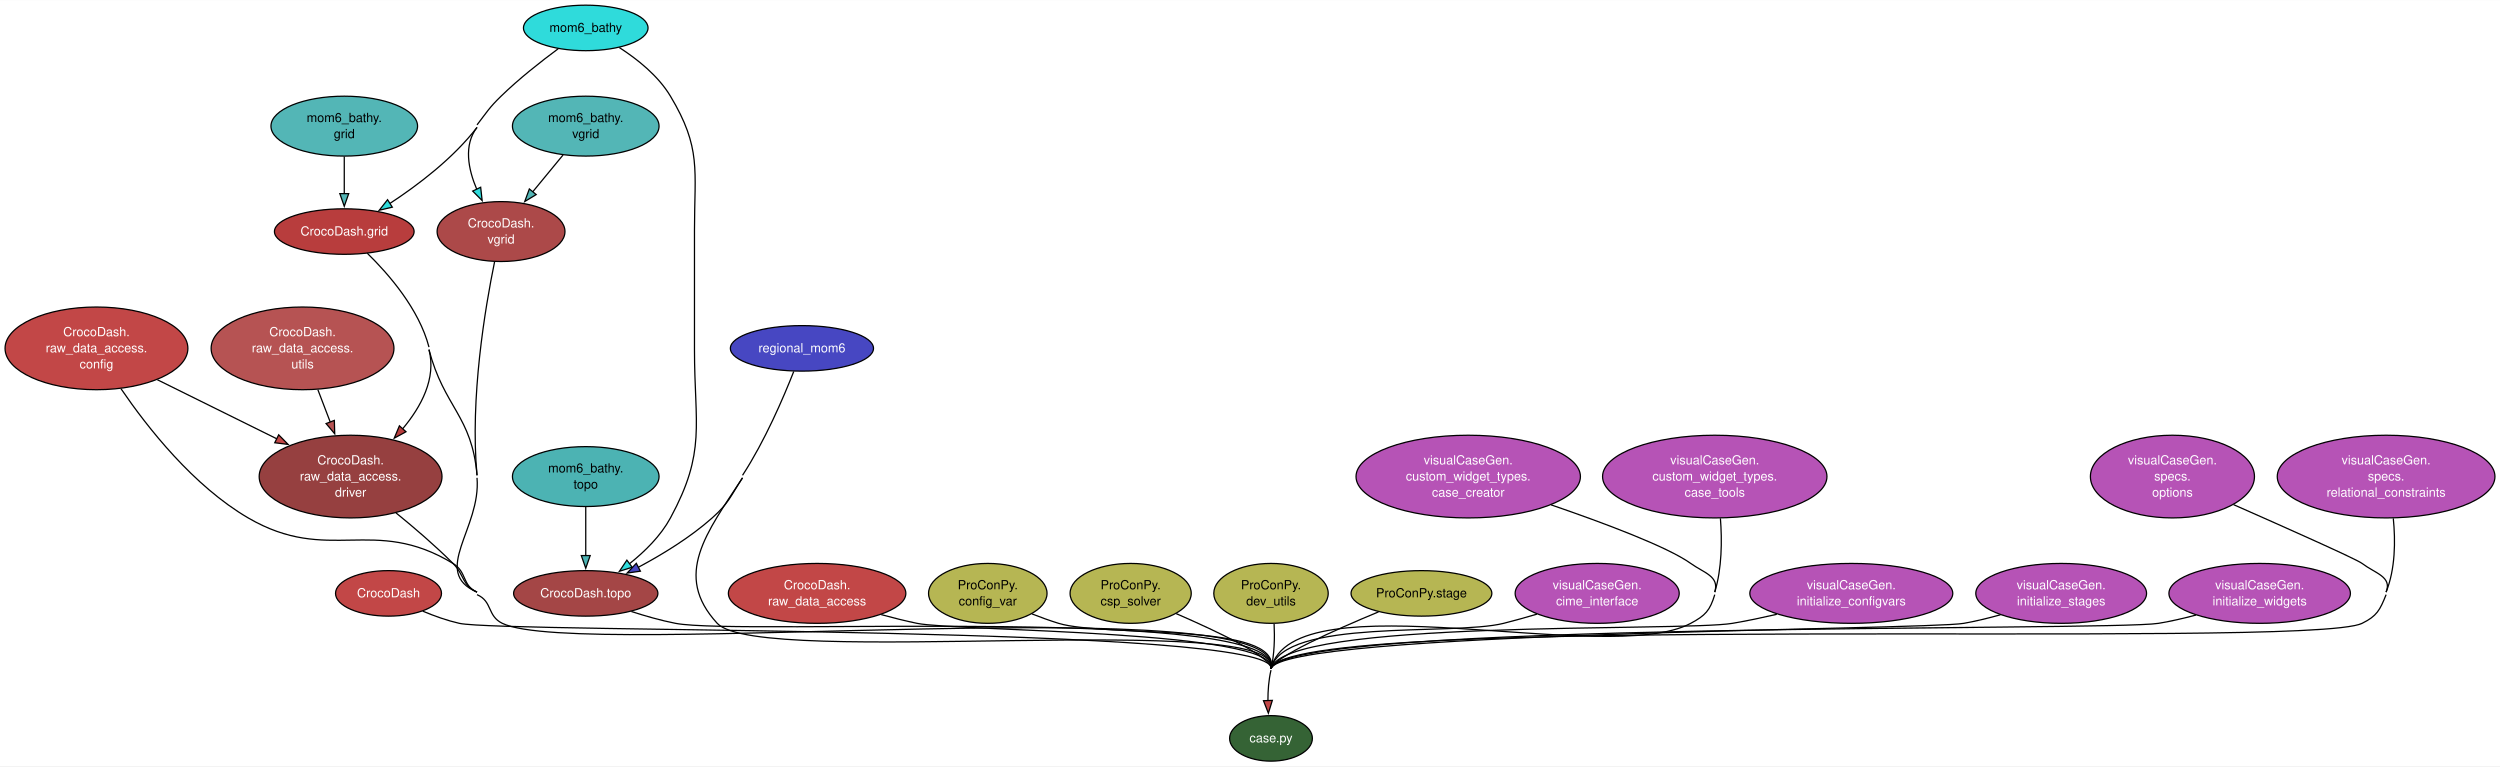
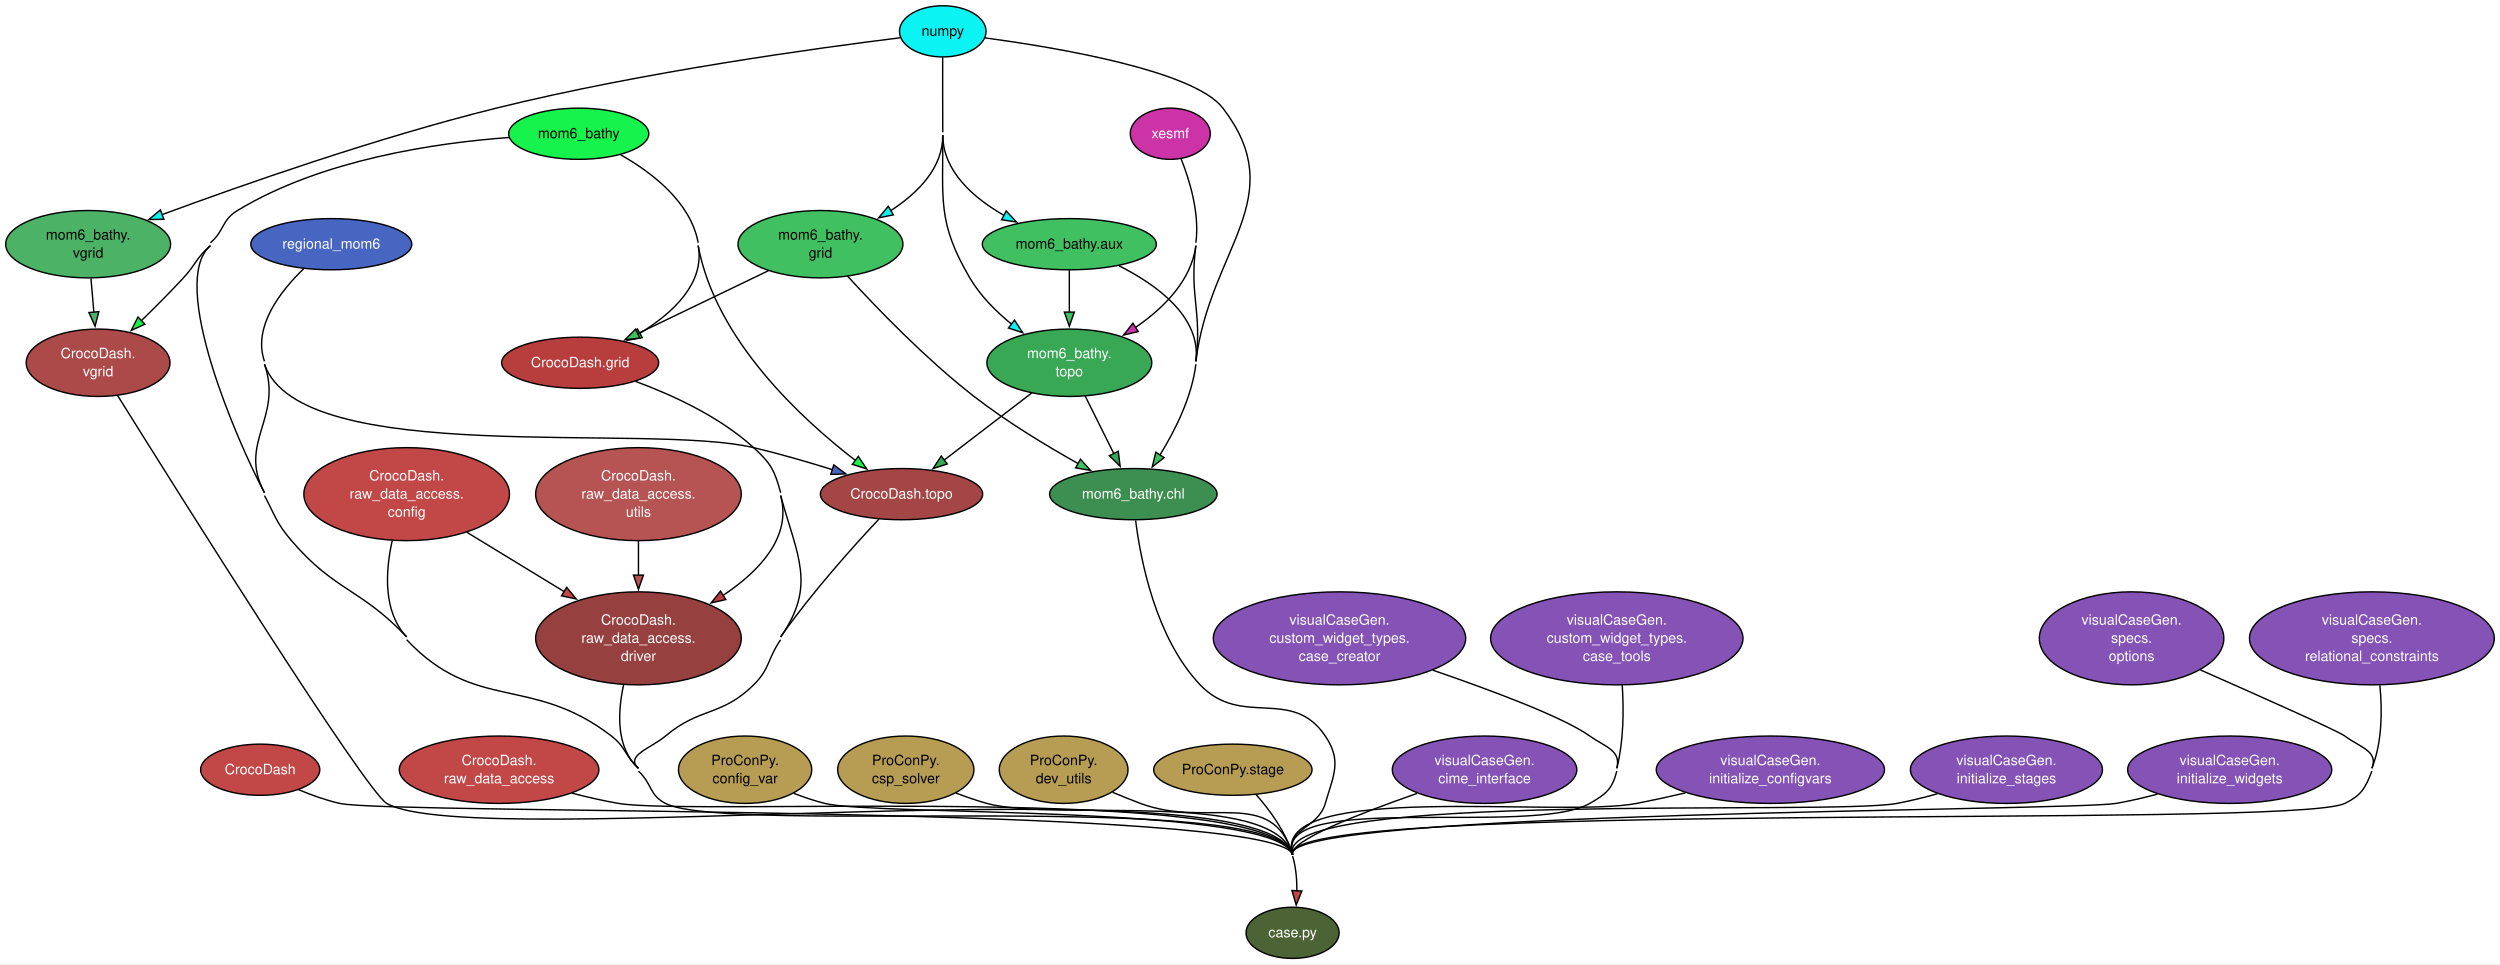
- <svg xmlns="http://www.w3.org/2000/svg" width="1977pt" height="606pt" viewBox="0.00 0.00 1977.39 605.94">
-   <g id="graph0" class="graph" transform="scale(1 1) rotate(0) translate(4 601.94)">
+ <svg xmlns="http://www.w3.org/2000/svg" width="1758pt" height="678pt" viewBox="0.00 0.00 1758.07 677.94">
+   <g id="graph0" class="graph" transform="scale(1 1) rotate(0) translate(4 673.94)">
    <style>.edge&gt;path:hover{stroke-width:8}</style>
-     <polygon fill="white" stroke="none" points="-4,4 -4,-601.94 1973.39,-601.94 1973.39,4 -4,4" />
+     <polygon fill="white" stroke="none" points="-4,4 -4,-673.94 1754.07,-673.94 1754.07,4 -4,4" />
    <g id="node1" class="node">
      <style>.edge&gt;path:hover{stroke-width:8}</style>
-       <ellipse fill="#356335" stroke="black" cx="1001.3" cy="-18" rx="32.73" ry="18" />
-       <text text-anchor="middle" x="1001.3" y="-14.88" font-family="Helvetica,sans-Serif" font-size="10.00" fill="#ffffff">case.py</text>
+       <ellipse fill="#4c6335" stroke="black" cx="904.98" cy="-18" rx="32.73" ry="18" />
+       <text text-anchor="middle" x="904.98" y="-14.88" font-family="Helvetica,sans-Serif" font-size="10.00" fill="#ffffff">case.py</text>
    </g>
    <g id="node2" class="node">
      <style>.edge&gt;path:hover{stroke-width:8}</style>
-       <ellipse fill="#c24747" stroke="black" cx="303.3" cy="-132.69" rx="41.91" ry="18" />
-       <text text-anchor="middle" x="303.3" y="-129.56" font-family="Helvetica,sans-Serif" font-size="10.00" fill="#ffffff">CrocoDash</text>
+       <ellipse fill="#c24747" stroke="black" cx="178.98" cy="-132.69" rx="41.91" ry="18" />
+       <text text-anchor="middle" x="178.98" y="-129.56" font-family="Helvetica,sans-Serif" font-size="10.00" fill="#ffffff">CrocoDash</text>
    </g>
    <g id="edge1" class="edge">
      <style>.edge&gt;path:hover{stroke-width:8}</style>
-       <path fill="none" stroke="black" d="M330.35,-118.64C339.36,-114.87 349.58,-111.18 359.3,-109 394.16,-101.19 1009.59,-107.75 1001.3,-73" />
-       <path fill="none" stroke="black" d="M1001.3,-72C999.46,-64.27 998.86,-55.73 998.87,-47.8" />
-       <polygon fill="#c24747" stroke="black" points="1002.36,-48.06 999.23,-37.94 995.37,-47.8 1002.36,-48.06" />
+       <path fill="none" stroke="black" d="M206.03,-118.63C215.04,-114.85 225.26,-111.17 234.98,-109 271.37,-100.89 894.22,-108.69 904.98,-73" />
+       <path fill="none" stroke="black" d="M904.98,-72C907.34,-64.19 908.06,-55.43 908,-47.31" />
+       <polygon fill="#c24747" stroke="black" points="911.51,-47.4 907.53,-37.59 904.52,-47.74 911.51,-47.4" />
    </g>
    <g id="node3" class="node">
      <style>.edge&gt;path:hover{stroke-width:8}</style>
-       <ellipse fill="#b83d3d" stroke="black" cx="268.3" cy="-418.88" rx="55.22" ry="18" />
-       <text text-anchor="middle" x="268.3" y="-415.75" font-family="Helvetica,sans-Serif" font-size="10.00" fill="#ffffff">CrocoDash.grid</text>
+       <ellipse fill="#b83d3d" stroke="black" cx="403.98" cy="-418.88" rx="55.22" ry="18" />
+       <text text-anchor="middle" x="403.98" y="-415.75" font-family="Helvetica,sans-Serif" font-size="10.00" fill="#ffffff">CrocoDash.grid</text>
    </g>
    <g id="edge2" class="edge">
      <style>.edge&gt;path:hover{stroke-width:8}</style>
-       <path fill="none" stroke="black" d="M335.3,-325.49C347.22,-279.72 369.32,-273.21 373.3,-226.08" />
-       <path fill="none" stroke="black" d="M373.3,-224.08C376.68,-184.05 336.41,-149.59 373.3,-133.69" />
+       <path fill="none" stroke="black" d="M544.98,-325.49C556.61,-282.86 570.32,-262.27 544.98,-226.08" />
+       <path fill="none" stroke="black" d="M544.98,-224.08C535.56,-210.62 537.68,-203.91 525.98,-192.38 503.3,-170 488.36,-176.9 463.98,-156.38 453.92,-147.9 435.26,-142.54 444.98,-133.69" />
    </g>
    <g id="node6" class="node">
      <style>.edge&gt;path:hover{stroke-width:8}</style>
-       <ellipse fill="#964040" stroke="black" cx="273.3" cy="-225.08" rx="72.3" ry="32.7" />
-       <text text-anchor="middle" x="273.3" y="-234.7" font-family="Helvetica,sans-Serif" font-size="10.00" fill="#ffffff">CrocoDash.</text>
-       <text text-anchor="middle" x="273.3" y="-221.95" font-family="Helvetica,sans-Serif" font-size="10.00" fill="#ffffff">raw_data_access.</text>
-       <text text-anchor="middle" x="273.3" y="-209.2" font-family="Helvetica,sans-Serif" font-size="10.00" fill="#ffffff">driver</text>
+       <ellipse fill="#964040" stroke="black" cx="444.98" cy="-225.08" rx="72.3" ry="32.7" />
+       <text text-anchor="middle" x="444.98" y="-234.7" font-family="Helvetica,sans-Serif" font-size="10.00" fill="#ffffff">CrocoDash.</text>
+       <text text-anchor="middle" x="444.98" y="-221.95" font-family="Helvetica,sans-Serif" font-size="10.00" fill="#ffffff">raw_data_access.</text>
+       <text text-anchor="middle" x="444.98" y="-209.2" font-family="Helvetica,sans-Serif" font-size="10.00" fill="#ffffff">driver</text>
    </g>
    <g id="edge3" class="edge">
      <style>.edge&gt;path:hover{stroke-width:8}</style>
-       <path fill="none" stroke="black" d="M286.5,-401.73C303.52,-385.13 327.47,-357.54 335.3,-327.49" />
-       <path fill="none" stroke="black" d="M335.3,-325.49C341.21,-302.82 329.25,-280.43 314.31,-262.66" />
-       <polygon fill="#b83d3d" stroke="black" points="317.11,-260.53 307.82,-255.45 311.91,-265.22 317.11,-260.53" />
+       <path fill="none" stroke="black" d="M442.86,-405.8C468.69,-396.29 502.11,-380.97 525.98,-359.19 538.12,-348.12 540.66,-343.34 544.98,-327.49" />
+       <path fill="none" stroke="black" d="M544.98,-325.49C552.9,-296.46 530.17,-272.39 504.39,-255.21" />
+       <polygon fill="#b83d3d" stroke="black" points="506.42,-252.35 496.08,-250 502.69,-258.28 506.42,-252.35" />
    </g>
    <g id="node4" class="node">
      <style>.edge&gt;path:hover{stroke-width:8}</style>
-       <ellipse fill="#c24747" stroke="black" cx="642.3" cy="-132.69" rx="70.18" ry="23.69" />
-       <text text-anchor="middle" x="642.3" y="-135.94" font-family="Helvetica,sans-Serif" font-size="10.00" fill="#ffffff">CrocoDash.</text>
-       <text text-anchor="middle" x="642.3" y="-123.19" font-family="Helvetica,sans-Serif" font-size="10.00" fill="#ffffff">raw_data_access</text>
+       <ellipse fill="#c24747" stroke="black" cx="346.98" cy="-132.69" rx="70.18" ry="23.69" />
+       <text text-anchor="middle" x="346.98" y="-135.94" font-family="Helvetica,sans-Serif" font-size="10.00" fill="#ffffff">CrocoDash.</text>
+       <text text-anchor="middle" x="346.98" y="-123.19" font-family="Helvetica,sans-Serif" font-size="10.00" fill="#ffffff">raw_data_access</text>
    </g>
    <g id="edge4" class="edge">
      <style>.edge&gt;path:hover{stroke-width:8}</style>
-       <path fill="none" stroke="black" d="M693.01,-115.9C702.36,-113.34 712.08,-110.91 721.3,-109 752.02,-102.65 1008.58,-103.51 1001.3,-73" />
+       <path fill="none" stroke="black" d="M398.17,-116.22C408.93,-113.44 420.26,-110.84 430.98,-109 483.04,-100.07 889.73,-123.57 904.98,-73" />
    </g>
    <g id="node5" class="node">
      <style>.edge&gt;path:hover{stroke-width:8}</style>
-       <ellipse fill="#c24747" stroke="black" cx="72.3" cy="-326.49" rx="72.3" ry="32.7" />
-       <text text-anchor="middle" x="72.3" y="-336.11" font-family="Helvetica,sans-Serif" font-size="10.00" fill="#ffffff">CrocoDash.</text>
-       <text text-anchor="middle" x="72.3" y="-323.36" font-family="Helvetica,sans-Serif" font-size="10.00" fill="#ffffff">raw_data_access.</text>
-       <text text-anchor="middle" x="72.3" y="-310.61" font-family="Helvetica,sans-Serif" font-size="10.00" fill="#ffffff">config</text>
+       <ellipse fill="#c24747" stroke="black" cx="281.98" cy="-326.49" rx="72.3" ry="32.7" />
+       <text text-anchor="middle" x="281.98" y="-336.11" font-family="Helvetica,sans-Serif" font-size="10.00" fill="#ffffff">CrocoDash.</text>
+       <text text-anchor="middle" x="281.98" y="-323.36" font-family="Helvetica,sans-Serif" font-size="10.00" fill="#ffffff">raw_data_access.</text>
+       <text text-anchor="middle" x="281.98" y="-310.61" font-family="Helvetica,sans-Serif" font-size="10.00" fill="#ffffff">config</text>
    </g>
    <g id="edge5" class="edge">
      <style>.edge&gt;path:hover{stroke-width:8}</style>
-       <path fill="none" stroke="black" d="M91.73,-294.52C112.72,-263.75 149.03,-217.61 192.3,-192.38 256.02,-155.22 291.27,-194.69 354.3,-156.38 365.54,-149.54 361.3,-139.06 373.3,-133.69" />
-       <path fill="none" stroke="black" d="M373.3,-131.69C385.65,-126.37 381.22,-114.89 393.3,-109 454.13,-79.34 1017.32,-138.75 1001.3,-73" />
+       <path fill="none" stroke="black" d="M271.87,-294.04C266.97,-272.13 265.28,-243.77 281.98,-226.08" />
    </g>
    <g id="edge6" class="edge">
      <style>.edge&gt;path:hover{stroke-width:8}</style>
-       <path fill="none" stroke="black" d="M120.45,-301.68C148.93,-287.59 185.2,-269.65 215.27,-254.78" />
-       <polygon fill="#c24747" stroke="black" points="216.43,-258.11 223.85,-250.54 213.33,-251.84 216.43,-258.11" />
+       <path fill="none" stroke="black" d="M324.38,-299.63C345.34,-286.85 370.81,-271.32 392.93,-257.82" />
+       <polygon fill="#c24747" stroke="black" points="394.5,-260.96 401.22,-252.77 390.86,-254.99 394.5,-260.96" />
    </g>
    <g id="edge7" class="edge">
      <style>.edge&gt;path:hover{stroke-width:8}</style>
-       <path fill="none" stroke="black" d="M309.18,-196.39C323.69,-184.6 340.3,-170.37 354.3,-156.38 363.61,-147.08 361.3,-139.06 373.3,-133.69" />
+       <path fill="none" stroke="black" d="M434.58,-192.59C430.19,-172.67 429.2,-148.06 444.98,-133.69" />
    </g>
    <g id="node7" class="node">
      <style>.edge&gt;path:hover{stroke-width:8}</style>
-       <ellipse fill="#b65353" stroke="black" cx="235.3" cy="-326.49" rx="72.3" ry="32.7" />
-       <text text-anchor="middle" x="235.3" y="-336.11" font-family="Helvetica,sans-Serif" font-size="10.00" fill="#ffffff">CrocoDash.</text>
-       <text text-anchor="middle" x="235.3" y="-323.36" font-family="Helvetica,sans-Serif" font-size="10.00" fill="#ffffff">raw_data_access.</text>
-       <text text-anchor="middle" x="235.3" y="-310.61" font-family="Helvetica,sans-Serif" font-size="10.00" fill="#ffffff">utils</text>
+       <ellipse fill="#b65353" stroke="black" cx="444.98" cy="-326.49" rx="72.3" ry="32.7" />
+       <text text-anchor="middle" x="444.98" y="-336.11" font-family="Helvetica,sans-Serif" font-size="10.00" fill="#ffffff">CrocoDash.</text>
+       <text text-anchor="middle" x="444.98" y="-323.36" font-family="Helvetica,sans-Serif" font-size="10.00" fill="#ffffff">raw_data_access.</text>
+       <text text-anchor="middle" x="444.98" y="-310.61" font-family="Helvetica,sans-Serif" font-size="10.00" fill="#ffffff">utils</text>
    </g>
    <g id="edge8" class="edge">
      <style>.edge&gt;path:hover{stroke-width:8}</style>
-       <path fill="none" stroke="black" d="M247.43,-293.76C250.55,-285.61 253.95,-276.71 257.23,-268.13" />
-       <polygon fill="#b65353" stroke="black" points="260.45,-269.51 260.75,-258.92 253.91,-267.01 260.45,-269.51" />
+       <path fill="none" stroke="black" d="M444.98,-293.49C444.98,-285.77 444.98,-277.4 444.98,-269.27" />
+       <polygon fill="#b65353" stroke="black" points="448.48,-269.53 444.98,-259.53 441.48,-269.53 448.48,-269.53" />
    </g>
    <g id="node8" class="node">
      <style>.edge&gt;path:hover{stroke-width:8}</style>
-       <ellipse fill="#a44646" stroke="black" cx="459.3" cy="-132.69" rx="57.06" ry="18" />
-       <text text-anchor="middle" x="459.3" y="-129.56" font-family="Helvetica,sans-Serif" font-size="10.00" fill="#ffffff">CrocoDash.topo</text>
+       <ellipse fill="#a44646" stroke="black" cx="629.98" cy="-326.49" rx="57.06" ry="18" />
+       <text text-anchor="middle" x="629.98" y="-323.36" font-family="Helvetica,sans-Serif" font-size="10.00" fill="#ffffff">CrocoDash.topo</text>
    </g>
    <g id="edge9" class="edge">
      <style>.edge&gt;path:hover{stroke-width:8}</style>
-       <path fill="none" stroke="black" d="M495.36,-118.37C506.43,-114.78 518.74,-111.26 530.3,-109 581.82,-98.94 1013.49,-124.05 1001.3,-73" />
+       <path fill="none" stroke="black" d="M614.19,-309.06C596.28,-289.98 566.73,-257.14 544.98,-226.08" />
    </g>
    <g id="node9" class="node">
      <style>.edge&gt;path:hover{stroke-width:8}</style>
-       <ellipse fill="#ac4949" stroke="black" cx="392.3" cy="-418.88" rx="50.56" ry="23.69" />
-       <text text-anchor="middle" x="392.3" y="-422.13" font-family="Helvetica,sans-Serif" font-size="10.00" fill="#ffffff">CrocoDash.</text>
-       <text text-anchor="middle" x="392.3" y="-409.38" font-family="Helvetica,sans-Serif" font-size="10.00" fill="#ffffff">vgrid</text>
+       <ellipse fill="#ac4949" stroke="black" cx="64.98" cy="-418.88" rx="50.56" ry="23.69" />
+       <text text-anchor="middle" x="64.98" y="-422.13" font-family="Helvetica,sans-Serif" font-size="10.00" fill="#ffffff">CrocoDash.</text>
+       <text text-anchor="middle" x="64.98" y="-409.38" font-family="Helvetica,sans-Serif" font-size="10.00" fill="#ffffff">vgrid</text>
    </g>
    <g id="edge10" class="edge">
      <style>.edge&gt;path:hover{stroke-width:8}</style>
-       <path fill="none" stroke="black" d="M387.17,-394.86C379.78,-358.86 367.64,-287.05 373.3,-226.08" />
+       <path fill="none" stroke="black" d="M78.68,-395.87C121.86,-326.67 253.15,-117.55 267.98,-109 329.4,-73.6 884.11,-140.75 904.98,-73" />
    </g>
    <g id="node10" class="node">
      <style>.edge&gt;path:hover{stroke-width:8}</style>
-       <ellipse fill="#2fdbdb" stroke="black" cx="459.3" cy="-579.94" rx="49.26" ry="18" />
-       <text text-anchor="middle" x="459.3" y="-576.82" font-family="Helvetica,sans-Serif" font-size="10.00" fill="#000000">mom6_bathy</text>
+       <ellipse fill="#16f34d" stroke="black" cx="402.98" cy="-579.94" rx="49.26" ry="18" />
+       <text text-anchor="middle" x="402.98" y="-576.82" font-family="Helvetica,sans-Serif" font-size="10.00" fill="#000000">mom6_bathy</text>
    </g>
    <g id="edge11" class="edge">
      <style>.edge&gt;path:hover{stroke-width:8}</style>
-       <path fill="none" stroke="black" d="M437.56,-563.52C423.97,-553.46 406.44,-539.7 392.3,-525.94 382.87,-516.77 381.33,-513.68 373.3,-503.26" />
-       <path fill="none" stroke="black" d="M373.3,-501.26C354.43,-476.74 326.5,-455.57 304.19,-440.98" />
-       <polygon fill="#2fdbdb" stroke="black" points="306.3,-438.17 295.98,-435.75 302.54,-444.07 306.3,-438.17" />
+       <path fill="none" stroke="black" d="M143.98,-501.26C114,-475.49 163.36,-362.35 181.98,-327.49" />
+       <path fill="none" stroke="black" d="M181.98,-325.49C189.67,-310.97 190.31,-306.27 200.98,-293.78 231.47,-258.12 249.77,-260.2 281.98,-226.08" />
+       <path fill="none" stroke="black" d="M281.98,-224.08C330.53,-172.65 369.97,-199.54 425.98,-156.38 436.4,-148.35 435.26,-142.54 444.98,-133.69" />
+       <path fill="none" stroke="black" d="M444.98,-131.69C454.71,-122.83 452.3,-115.04 463.98,-109 507.65,-86.4 890.53,-119.99 904.98,-73" />
    </g>
    <g id="edge12" class="edge">
      <style>.edge&gt;path:hover{stroke-width:8}</style>
-       <path fill="none" stroke="black" d="M485.82,-564.44C500.06,-555.27 516.63,-542.1 526.3,-525.94 550.9,-484.85 545.3,-467.77 545.3,-419.88 545.3,-419.88 545.3,-419.88 545.3,-325.49 545.3,-265.73 554.77,-244.92 526.3,-192.38 518.61,-178.18 506.05,-165.81 493.87,-156.13" />
-       <polygon fill="#2fdbdb" stroke="black" points="496.03,-153.37 485.93,-150.17 491.83,-158.97 496.03,-153.37" />
+       <path fill="none" stroke="black" d="M432.42,-565.15C454.49,-552.66 481.74,-531.83 486.98,-503.26" />
+       <path fill="none" stroke="black" d="M486.98,-501.26C491.87,-474.59 468.78,-453.51 445.73,-439.49" />
+       <polygon fill="#16f34d" stroke="black" points="447.67,-436.57 437.25,-434.66 444.21,-442.65 447.67,-436.57" />
    </g>
    <g id="edge13" class="edge">
      <style>.edge&gt;path:hover{stroke-width:8}</style>
-       <path fill="none" stroke="black" d="M373.3,-501.26C362.56,-487.3 366.28,-468.28 373.16,-452.14" />
-       <polygon fill="#2fdbdb" stroke="black" points="376.18,-453.92 377.36,-443.39 369.87,-450.89 376.18,-453.92" />
+       <path fill="none" stroke="black" d="M486.98,-501.26C499.11,-435.08 559.62,-379.31 597.94,-349.89" />
+       <polygon fill="#16f34d" stroke="black" points="599.58,-353.03 605.48,-344.23 595.38,-347.43 599.58,-353.03" />
+     </g>
+     <g id="edge14" class="edge">
+       <style>.edge&gt;path:hover{stroke-width:8}</style>
+       <path fill="none" stroke="black" d="M354.05,-577.29C302.99,-573.58 222.26,-561.92 162.98,-525.94 151.74,-519.12 153.96,-511.83 143.98,-503.26" />
+       <path fill="none" stroke="black" d="M143.98,-501.26C134.01,-492.68 133.92,-488.22 124.98,-478.57 115.64,-468.48 105.04,-457.85 95.37,-448.46" />
+       <polygon fill="#16f34d" stroke="black" points="97.89,-446.02 88.26,-441.61 93.03,-451.07 97.89,-446.02" />
    </g>
    <g id="node11" class="node">
      <style>.edge&gt;path:hover{stroke-width:8}</style>
-       <ellipse fill="#53b6b6" stroke="black" cx="268.3" cy="-502.26" rx="57.98" ry="23.69" />
-       <text text-anchor="middle" x="268.3" y="-505.51" font-family="Helvetica,sans-Serif" font-size="10.00" fill="#000000">mom6_bathy.</text>
-       <text text-anchor="middle" x="268.3" y="-492.76" font-family="Helvetica,sans-Serif" font-size="10.00" fill="#000000">grid</text>
-     </g>
-     <g id="edge14" class="edge">
-       <style>.edge&gt;path:hover{stroke-width:8}</style>
-       <path fill="none" stroke="black" d="M268.3,-478.15C268.3,-469.03 268.3,-458.46 268.3,-448.84" />
-       <polygon fill="#53b6b6" stroke="black" points="271.8,-448.86 268.3,-438.86 264.8,-448.86 271.8,-448.86" />
+       <ellipse fill="#40c060" stroke="black" cx="747.98" cy="-502.26" rx="61.19" ry="18" />
+       <text text-anchor="middle" x="747.98" y="-499.13" font-family="Helvetica,sans-Serif" font-size="10.00" fill="#000000">mom6_bathy.aux</text>
    </g>
    <g id="node12" class="node">
      <style>.edge&gt;path:hover{stroke-width:8}</style>
-       <ellipse fill="#4cb3b3" stroke="black" cx="459.3" cy="-225.08" rx="57.98" ry="23.69" />
-       <text text-anchor="middle" x="459.3" y="-228.33" font-family="Helvetica,sans-Serif" font-size="10.00" fill="#000000">mom6_bathy.</text>
-       <text text-anchor="middle" x="459.3" y="-215.58" font-family="Helvetica,sans-Serif" font-size="10.00" fill="#000000">topo</text>
+       <ellipse fill="#3d8f51" stroke="black" cx="792.98" cy="-326.49" rx="58.89" ry="18" />
+       <text text-anchor="middle" x="792.98" y="-323.36" font-family="Helvetica,sans-Serif" font-size="10.00" fill="#ffffff">mom6_bathy.chl</text>
    </g>
    <g id="edge15" class="edge">
      <style>.edge&gt;path:hover{stroke-width:8}</style>
-       <path fill="none" stroke="black" d="M459.3,-201.27C459.3,-189.46 459.3,-174.92 459.3,-162.36" />
-       <polygon fill="#4cb3b3" stroke="black" points="462.8,-162.58 459.3,-152.58 455.8,-162.58 462.8,-162.58" />
+       <path fill="none" stroke="black" d="M782.82,-487.12C809.37,-473.78 840.81,-451.16 836.98,-419.88" />
+       <path fill="none" stroke="black" d="M836.98,-417.88C834.15,-394.71 822.27,-371.07 811.56,-353.79" />
+       <polygon fill="#40c060" stroke="black" points="814.67,-352.15 806.3,-345.66 808.8,-355.96 814.67,-352.15" />
+     </g>
+     <g id="node14" class="node">
+       <style>.edge&gt;path:hover{stroke-width:8}</style>
+       <ellipse fill="#38a854" stroke="black" cx="747.98" cy="-418.88" rx="57.98" ry="23.69" />
+       <text text-anchor="middle" x="747.98" y="-422.13" font-family="Helvetica,sans-Serif" font-size="10.00" fill="#ffffff">mom6_bathy.</text>
+       <text text-anchor="middle" x="747.98" y="-409.38" font-family="Helvetica,sans-Serif" font-size="10.00" fill="#ffffff">topo</text>
+     </g>
+     <g id="edge16" class="edge">
+       <style>.edge&gt;path:hover{stroke-width:8}</style>
+       <path fill="none" stroke="black" d="M747.98,-484C747.98,-475.32 747.98,-464.48 747.98,-454.21" />
+       <polygon fill="#40c060" stroke="black" points="751.48,-454.49 747.98,-444.49 744.48,-454.49 751.48,-454.49" />
+     </g>
+     <g id="edge17" class="edge">
+       <style>.edge&gt;path:hover{stroke-width:8}</style>
+       <path fill="none" stroke="black" d="M794.61,-308.03C798.09,-280.1 808.72,-225.21 839.98,-192.38 869.12,-161.77 904.43,-191.46 927.98,-156.38 939.72,-138.89 933.89,-129.21 927.98,-109 922.66,-90.78 899.5,-91.18 904.98,-73" />
    </g>
    <g id="node13" class="node">
      <style>.edge&gt;path:hover{stroke-width:8}</style>
-       <ellipse fill="#53b6b6" stroke="black" cx="459.3" cy="-502.26" rx="57.98" ry="23.69" />
-       <text text-anchor="middle" x="459.3" y="-505.51" font-family="Helvetica,sans-Serif" font-size="10.00" fill="#000000">mom6_bathy.</text>
-       <text text-anchor="middle" x="459.3" y="-492.76" font-family="Helvetica,sans-Serif" font-size="10.00" fill="#000000">vgrid</text>
-     </g>
-     <g id="edge16" class="edge">
-       <style>.edge&gt;path:hover{stroke-width:8}</style>
-       <path fill="none" stroke="black" d="M441.35,-479.45C433.93,-470.44 425.2,-459.84 417.18,-450.1" />
-       <polygon fill="#53b6b6" stroke="black" points="420.09,-448.13 411.04,-442.63 414.69,-452.58 420.09,-448.13" />
-     </g>
-     <g id="node14" class="node">
-       <style>.edge&gt;path:hover{stroke-width:8}</style>
-       <ellipse fill="#b6b653" stroke="black" cx="777.3" cy="-132.69" rx="46.85" ry="23.69" />
-       <text text-anchor="middle" x="777.3" y="-135.94" font-family="Helvetica,sans-Serif" font-size="10.00" fill="#000000">ProConPy.</text>
-       <text text-anchor="middle" x="777.3" y="-123.19" font-family="Helvetica,sans-Serif" font-size="10.00" fill="#000000">config_var</text>
-     </g>
-     <g id="edge17" class="edge">
-       <style>.edge&gt;path:hover{stroke-width:8}</style>
-       <path fill="none" stroke="black" d="M812.21,-116.46C819.13,-113.75 826.38,-111.13 833.3,-109 869.8,-97.79 1010.17,-110.14 1001.3,-73" />
+       <ellipse fill="#40c060" stroke="black" cx="572.98" cy="-502.26" rx="57.98" ry="23.69" />
+       <text text-anchor="middle" x="572.98" y="-505.51" font-family="Helvetica,sans-Serif" font-size="10.00" fill="#000000">mom6_bathy.</text>
+       <text text-anchor="middle" x="572.98" y="-492.76" font-family="Helvetica,sans-Serif" font-size="10.00" fill="#000000">grid</text>
+     </g>
+     <g id="edge18" class="edge">
+       <style>.edge&gt;path:hover{stroke-width:8}</style>
+       <path fill="none" stroke="black" d="M536.31,-483.6C509.2,-470.54 472.28,-452.77 444.33,-439.31" />
+       <polygon fill="#40c060" stroke="black" points="445.99,-436.22 435.46,-435.04 442.95,-442.53 445.99,-436.22" />
+     </g>
+     <g id="edge19" class="edge">
+       <style>.edge&gt;path:hover{stroke-width:8}</style>
+       <path fill="none" stroke="black" d="M591.99,-479.83C612.61,-457.27 647.14,-421.46 680.98,-395.19 704.02,-377.31 732.11,-360.34 754.39,-347.86" />
+       <polygon fill="#40c060" stroke="black" points="755.8,-351.09 762.86,-343.19 752.41,-344.96 755.8,-351.09" />
+     </g>
+     <g id="edge20" class="edge">
+       <style>.edge&gt;path:hover{stroke-width:8}</style>
+       <path fill="none" stroke="black" d="M721.5,-397.59C703.25,-383.61 678.96,-365 659.99,-350.47" />
+       <polygon fill="#38a854" stroke="black" points="662.15,-347.72 652.09,-344.42 657.9,-353.28 662.15,-347.72" />
+     </g>
+     <g id="edge21" class="edge">
+       <style>.edge&gt;path:hover{stroke-width:8}</style>
+       <path fill="none" stroke="black" d="M759.11,-395.53C765.21,-383.28 772.82,-367.99 779.28,-355" />
+       <polygon fill="#38a854" stroke="black" points="782.39,-356.63 783.71,-346.11 776.12,-353.51 782.39,-356.63" />
    </g>
    <g id="node15" class="node">
      <style>.edge&gt;path:hover{stroke-width:8}</style>
-       <ellipse fill="#b6b653" stroke="black" cx="890.3" cy="-132.69" rx="47.91" ry="23.69" />
-       <text text-anchor="middle" x="890.3" y="-135.94" font-family="Helvetica,sans-Serif" font-size="10.00" fill="#000000">ProConPy.</text>
-       <text text-anchor="middle" x="890.3" y="-123.19" font-family="Helvetica,sans-Serif" font-size="10.00" fill="#000000">csp_solver</text>
-     </g>
-     <g id="edge18" class="edge">
-       <style>.edge&gt;path:hover{stroke-width:8}</style>
-       <path fill="none" stroke="black" d="M926.28,-116.7C959.46,-102.29 1003.33,-81.48 1001.3,-73" />
+       <ellipse fill="#4cb366" stroke="black" cx="57.98" cy="-502.26" rx="57.98" ry="23.69" />
+       <text text-anchor="middle" x="57.98" y="-505.51" font-family="Helvetica,sans-Serif" font-size="10.00" fill="#000000">mom6_bathy.</text>
+       <text text-anchor="middle" x="57.98" y="-492.76" font-family="Helvetica,sans-Serif" font-size="10.00" fill="#000000">vgrid</text>
+     </g>
+     <g id="edge22" class="edge">
+       <style>.edge&gt;path:hover{stroke-width:8}</style>
+       <path fill="none" stroke="black" d="M59.97,-478.15C60.61,-470.77 61.32,-462.42 62.01,-454.4" />
+       <polygon fill="#4cb366" stroke="black" points="65.49,-454.81 62.86,-444.55 58.52,-454.21 65.49,-454.81" />
    </g>
    <g id="node16" class="node">
      <style>.edge&gt;path:hover{stroke-width:8}</style>
-       <ellipse fill="#b6b653" stroke="black" cx="1001.3" cy="-132.69" rx="45.25" ry="23.69" />
-       <text text-anchor="middle" x="1001.3" y="-135.94" font-family="Helvetica,sans-Serif" font-size="10.00" fill="#000000">ProConPy.</text>
-       <text text-anchor="middle" x="1001.3" y="-123.19" font-family="Helvetica,sans-Serif" font-size="10.00" fill="#000000">dev_utils</text>
-     </g>
-     <g id="edge19" class="edge">
-       <style>.edge&gt;path:hover{stroke-width:8}</style>
-       <path fill="none" stroke="black" d="M1003.76,-108.54C1004.3,-97.62 1004.05,-84.5 1001.3,-73" />
+       <ellipse fill="#0cf3f3" stroke="black" cx="658.98" cy="-651.94" rx="30.44" ry="18" />
+       <text text-anchor="middle" x="658.98" y="-648.82" font-family="Helvetica,sans-Serif" font-size="10.00" fill="#000000">numpy</text>
+     </g>
+     <g id="edge23" class="edge">
+       <style>.edge&gt;path:hover{stroke-width:8}</style>
+       <path fill="none" stroke="black" d="M658.98,-578.94C659.15,-553.53 680.47,-534.86 702.21,-522.42" />
+       <polygon fill="#0cf3f3" stroke="black" points="703.62,-525.63 710.81,-517.85 700.34,-519.45 703.62,-525.63" />
+     </g>
+     <g id="edge24" class="edge">
+       <style>.edge&gt;path:hover{stroke-width:8}</style>
+       <path fill="none" stroke="black" d="M688.61,-647.36C738.46,-640.65 835.68,-624.44 855.98,-597.94 904.4,-534.78 846.64,-498.88 836.98,-419.88" />
+     </g>
+     <g id="edge25" class="edge">
+       <style>.edge&gt;path:hover{stroke-width:8}</style>
+       <path fill="none" stroke="black" d="M658.92,-633.68C658.89,-619.51 658.87,-598.93 658.98,-580.94" />
+       <path fill="none" stroke="black" d="M658.98,-578.94C659.13,-555.97 641.64,-538.32 622.4,-525.87" />
+       <polygon fill="#0cf3f3" stroke="black" points="624.25,-522.9 613.87,-520.78 620.67,-528.91 624.25,-522.9" />
+     </g>
+     <g id="edge26" class="edge">
+       <style>.edge&gt;path:hover{stroke-width:8}</style>
+       <path fill="none" stroke="black" d="M658.98,-578.94C659.27,-533.54 655.03,-517.74 677.98,-478.57 685.32,-466.04 696.36,-454.97 707.52,-445.92" />
+       <polygon fill="#0cf3f3" stroke="black" points="709.41,-448.88 715.22,-440.02 705.15,-443.32 709.41,-448.88" />
+     </g>
+     <g id="edge27" class="edge">
+       <style>.edge&gt;path:hover{stroke-width:8}</style>
+       <path fill="none" stroke="black" d="M629.24,-647.45C573.12,-640.52 448.01,-623.48 344.98,-597.94 261.26,-577.19 166.7,-544.04 109.76,-522.98" />
+       <polygon fill="#0cf3f3" stroke="black" points="111.24,-519.79 100.65,-519.59 108.8,-526.36 111.24,-519.79" />
    </g>
    <g id="node17" class="node">
      <style>.edge&gt;path:hover{stroke-width:8}</style>
-       <ellipse fill="#b6b653" stroke="black" cx="1120.3" cy="-132.69" rx="55.68" ry="18" />
-       <text text-anchor="middle" x="1120.3" y="-129.56" font-family="Helvetica,sans-Serif" font-size="10.00" fill="#000000">ProConPy.stage</text>
-     </g>
-     <g id="edge20" class="edge">
-       <style>.edge&gt;path:hover{stroke-width:8}</style>
-       <path fill="none" stroke="black" d="M1086.4,-118.09C1052.01,-103.82 1003.5,-82.21 1001.3,-73" />
+       <ellipse fill="#b69d53" stroke="black" cx="519.98" cy="-132.69" rx="46.85" ry="23.69" />
+       <text text-anchor="middle" x="519.98" y="-135.94" font-family="Helvetica,sans-Serif" font-size="10.00" fill="#000000">ProConPy.</text>
+       <text text-anchor="middle" x="519.98" y="-123.19" font-family="Helvetica,sans-Serif" font-size="10.00" fill="#000000">config_var</text>
+     </g>
+     <g id="edge28" class="edge">
+       <style>.edge&gt;path:hover{stroke-width:8}</style>
+       <path fill="none" stroke="black" d="M554.14,-116.12C561.24,-113.38 568.76,-110.82 575.98,-109 611.64,-100.01 894.37,-108.21 904.98,-73" />
    </g>
    <g id="node18" class="node">
      <style>.edge&gt;path:hover{stroke-width:8}</style>
-       <ellipse fill="#4747c2" stroke="black" cx="630.3" cy="-326.49" rx="56.6" ry="18" />
-       <text text-anchor="middle" x="630.3" y="-323.36" font-family="Helvetica,sans-Serif" font-size="10.00" fill="#ffffff">regional_mom6</text>
-     </g>
-     <g id="edge21" class="edge">
-       <style>.edge&gt;path:hover{stroke-width:8}</style>
-       <path fill="none" stroke="black" d="M583.3,-224.08C554.92,-180.61 528.13,-147.18 563.3,-109 596.39,-73.09 1012.64,-120.5 1001.3,-73" />
-     </g>
-     <g id="edge22" class="edge">
-       <style>.edge&gt;path:hover{stroke-width:8}</style>
-       <path fill="none" stroke="black" d="M623.82,-308.21C615.77,-287.76 600.94,-253.09 583.3,-226.08" />
-       <path fill="none" stroke="black" d="M583.3,-224.08C573.64,-209.28 572.51,-204.12 559.3,-192.38 541.91,-176.91 519.84,-163.45 500.86,-153.33" />
-       <polygon fill="#4747c2" stroke="black" points="502.51,-150.25 492.02,-148.76 499.29,-156.46 502.51,-150.25" />
+       <ellipse fill="#b69d53" stroke="black" cx="632.98" cy="-132.69" rx="47.91" ry="23.69" />
+       <text text-anchor="middle" x="632.98" y="-135.94" font-family="Helvetica,sans-Serif" font-size="10.00" fill="#000000">ProConPy.</text>
+       <text text-anchor="middle" x="632.98" y="-123.19" font-family="Helvetica,sans-Serif" font-size="10.00" fill="#000000">csp_solver</text>
+     </g>
+     <g id="edge29" class="edge">
+       <style>.edge&gt;path:hover{stroke-width:8}</style>
+       <path fill="none" stroke="black" d="M668.16,-116.34C675.29,-113.61 682.8,-111.01 689.98,-109 736.64,-95.97 891,-119.38 904.98,-73" />
    </g>
    <g id="node19" class="node">
      <style>.edge&gt;path:hover{stroke-width:8}</style>
-       <ellipse fill="#b653b6" stroke="black" cx="1259.3" cy="-132.69" rx="64.88" ry="23.69" />
-       <text text-anchor="middle" x="1259.3" y="-135.94" font-family="Helvetica,sans-Serif" font-size="10.00" fill="#ffffff">visualCaseGen.</text>
-       <text text-anchor="middle" x="1259.3" y="-123.19" font-family="Helvetica,sans-Serif" font-size="10.00" fill="#ffffff">cime_interface</text>
-     </g>
-     <g id="edge23" class="edge">
-       <style>.edge&gt;path:hover{stroke-width:8}</style>
-       <path fill="none" stroke="black" d="M1211.74,-116.31C1202.99,-113.71 1193.9,-111.15 1185.3,-109 1144.89,-98.88 1010.97,-113.53 1001.3,-73" />
+       <ellipse fill="#b69d53" stroke="black" cx="743.98" cy="-132.69" rx="45.25" ry="23.69" />
+       <text text-anchor="middle" x="743.98" y="-135.94" font-family="Helvetica,sans-Serif" font-size="10.00" fill="#000000">ProConPy.</text>
+       <text text-anchor="middle" x="743.98" y="-123.19" font-family="Helvetica,sans-Serif" font-size="10.00" fill="#000000">dev_utils</text>
+     </g>
+     <g id="edge30" class="edge">
+       <style>.edge&gt;path:hover{stroke-width:8}</style>
+       <path fill="none" stroke="black" d="M778.4,-116.79C784.87,-114.11 791.61,-111.41 797.98,-109 844.92,-91.27 890.5,-121.04 904.98,-73" />
    </g>
    <g id="node20" class="node">
      <style>.edge&gt;path:hover{stroke-width:8}</style>
-       <ellipse fill="#b653b6" stroke="black" cx="1157.3" cy="-225.08" rx="88.74" ry="32.7" />
-       <text text-anchor="middle" x="1157.3" y="-234.7" font-family="Helvetica,sans-Serif" font-size="10.00" fill="#ffffff">visualCaseGen.</text>
-       <text text-anchor="middle" x="1157.3" y="-221.95" font-family="Helvetica,sans-Serif" font-size="10.00" fill="#ffffff">custom_widget_types.</text>
-       <text text-anchor="middle" x="1157.3" y="-209.2" font-family="Helvetica,sans-Serif" font-size="10.00" fill="#ffffff">case_creator</text>
-     </g>
-     <g id="edge24" class="edge">
-       <style>.edge&gt;path:hover{stroke-width:8}</style>
-       <path fill="none" stroke="black" d="M1222.84,-202.71C1264.85,-188.29 1314.86,-169.56 1333.3,-156.38 1344,-148.73 1356.12,-146.27 1352.3,-133.69" />
-       <path fill="none" stroke="black" d="M1352.3,-131.69C1348.49,-119.1 1344.9,-115.2 1333.3,-109 1267.85,-74.02 1018.53,-145.18 1001.3,-73" />
+       <ellipse fill="#b69d53" stroke="black" cx="862.98" cy="-132.69" rx="55.68" ry="18" />
+       <text text-anchor="middle" x="862.98" y="-129.56" font-family="Helvetica,sans-Serif" font-size="10.00" fill="#000000">ProConPy.stage</text>
+     </g>
+     <g id="edge31" class="edge">
+       <style>.edge&gt;path:hover{stroke-width:8}</style>
+       <path fill="none" stroke="black" d="M879.2,-115.36C888.86,-104.4 900.14,-89.07 904.98,-73" />
    </g>
    <g id="node21" class="node">
      <style>.edge&gt;path:hover{stroke-width:8}</style>
-       <ellipse fill="#b653b6" stroke="black" cx="1352.3" cy="-225.08" rx="88.74" ry="32.7" />
-       <text text-anchor="middle" x="1352.3" y="-234.7" font-family="Helvetica,sans-Serif" font-size="10.00" fill="#ffffff">visualCaseGen.</text>
-       <text text-anchor="middle" x="1352.3" y="-221.95" font-family="Helvetica,sans-Serif" font-size="10.00" fill="#ffffff">custom_widget_types.</text>
-       <text text-anchor="middle" x="1352.3" y="-209.2" font-family="Helvetica,sans-Serif" font-size="10.00" fill="#ffffff">case_tools</text>
-     </g>
-     <g id="edge25" class="edge">
-       <style>.edge&gt;path:hover{stroke-width:8}</style>
-       <path fill="none" stroke="black" d="M1356.77,-192.04C1358.13,-174.45 1357.99,-152.46 1352.3,-133.69" />
+       <ellipse fill="#4766c2" stroke="black" cx="228.98" cy="-502.26" rx="56.6" ry="18" />
+       <text text-anchor="middle" x="228.98" y="-499.13" font-family="Helvetica,sans-Serif" font-size="10.00" fill="#ffffff">regional_mom6</text>
+     </g>
+     <g id="edge32" class="edge">
+       <style>.edge&gt;path:hover{stroke-width:8}</style>
+       <path fill="none" stroke="black" d="M209.57,-485.02C193.18,-469.21 173.61,-444.09 181.98,-419.88" />
+       <path fill="none" stroke="black" d="M181.98,-417.88C195.12,-379.91 163.05,-362.92 181.98,-327.49" />
+     </g>
+     <g id="edge33" class="edge">
+       <style>.edge&gt;path:hover{stroke-width:8}</style>
+       <path fill="none" stroke="black" d="M181.98,-417.88C207.34,-344.59 450.52,-377.05 525.98,-359.19 544.39,-354.83 564.32,-349.03 581.76,-343.58" />
+       <polygon fill="#4766c2" stroke="black" points="582.35,-347.07 590.82,-340.71 580.23,-340.39 582.35,-347.07" />
    </g>
    <g id="node22" class="node">
      <style>.edge&gt;path:hover{stroke-width:8}</style>
-       <ellipse fill="#b653b6" stroke="black" cx="1460.3" cy="-132.69" rx="80.26" ry="23.69" />
-       <text text-anchor="middle" x="1460.3" y="-135.94" font-family="Helvetica,sans-Serif" font-size="10.00" fill="#ffffff">visualCaseGen.</text>
-       <text text-anchor="middle" x="1460.3" y="-123.19" font-family="Helvetica,sans-Serif" font-size="10.00" fill="#ffffff">initialize_configvars</text>
-     </g>
-     <g id="edge26" class="edge">
-       <style>.edge&gt;path:hover{stroke-width:8}</style>
-       <path fill="none" stroke="black" d="M1401.39,-116.15C1389.82,-113.47 1377.72,-110.93 1366.3,-109 1326.12,-102.2 1010.76,-112.64 1001.3,-73" />
+       <ellipse fill="#8553b6" stroke="black" cx="1039.98" cy="-132.69" rx="64.88" ry="23.69" />
+       <text text-anchor="middle" x="1039.98" y="-135.94" font-family="Helvetica,sans-Serif" font-size="10.00" fill="#ffffff">visualCaseGen.</text>
+       <text text-anchor="middle" x="1039.98" y="-123.19" font-family="Helvetica,sans-Serif" font-size="10.00" fill="#ffffff">cime_interface</text>
+     </g>
+     <g id="edge34" class="edge">
+       <style>.edge&gt;path:hover{stroke-width:8}</style>
+       <path fill="none" stroke="black" d="M992.57,-116.05C952.54,-102.12 902.11,-82.51 904.98,-73" />
    </g>
    <g id="node23" class="node">
      <style>.edge&gt;path:hover{stroke-width:8}</style>
-       <ellipse fill="#b653b6" stroke="black" cx="1626.3" cy="-132.69" rx="67.53" ry="23.69" />
-       <text text-anchor="middle" x="1626.3" y="-135.94" font-family="Helvetica,sans-Serif" font-size="10.00" fill="#ffffff">visualCaseGen.</text>
-       <text text-anchor="middle" x="1626.3" y="-123.19" font-family="Helvetica,sans-Serif" font-size="10.00" fill="#ffffff">initialize_stages</text>
-     </g>
-     <g id="edge27" class="edge">
-       <style>.edge&gt;path:hover{stroke-width:8}</style>
-       <path fill="none" stroke="black" d="M1578.22,-115.75C1568.73,-113.11 1558.77,-110.68 1549.3,-109 1519.26,-103.66 1008.38,-102.68 1001.3,-73" />
+       <ellipse fill="#8553b6" stroke="black" cx="937.98" cy="-225.08" rx="88.74" ry="32.7" />
+       <text text-anchor="middle" x="937.98" y="-234.7" font-family="Helvetica,sans-Serif" font-size="10.00" fill="#ffffff">visualCaseGen.</text>
+       <text text-anchor="middle" x="937.98" y="-221.95" font-family="Helvetica,sans-Serif" font-size="10.00" fill="#ffffff">custom_widget_types.</text>
+       <text text-anchor="middle" x="937.98" y="-209.2" font-family="Helvetica,sans-Serif" font-size="10.00" fill="#ffffff">case_creator</text>
+     </g>
+     <g id="edge35" class="edge">
+       <style>.edge&gt;path:hover{stroke-width:8}</style>
+       <path fill="none" stroke="black" d="M1003.52,-202.71C1045.54,-188.29 1095.54,-169.56 1113.98,-156.38 1124.68,-148.73 1136.24,-146.43 1132.98,-133.69" />
+       <path fill="none" stroke="black" d="M1132.98,-131.69C1129.73,-118.95 1125.38,-115.56 1113.98,-109 1073.13,-85.5 891.38,-118.12 904.98,-73" />
    </g>
    <g id="node24" class="node">
      <style>.edge&gt;path:hover{stroke-width:8}</style>
-       <ellipse fill="#b653b6" stroke="black" cx="1783.3" cy="-132.69" rx="71.77" ry="23.69" />
-       <text text-anchor="middle" x="1783.3" y="-135.94" font-family="Helvetica,sans-Serif" font-size="10.00" fill="#ffffff">visualCaseGen.</text>
-       <text text-anchor="middle" x="1783.3" y="-123.19" font-family="Helvetica,sans-Serif" font-size="10.00" fill="#ffffff">initialize_widgets</text>
-     </g>
-     <g id="edge28" class="edge">
-       <style>.edge&gt;path:hover{stroke-width:8}</style>
-       <path fill="none" stroke="black" d="M1732.91,-115.54C1723.17,-112.95 1712.99,-110.6 1703.3,-109 1664.77,-102.63 1010.37,-110.98 1001.3,-73" />
+       <ellipse fill="#8553b6" stroke="black" cx="1132.98" cy="-225.08" rx="88.74" ry="32.7" />
+       <text text-anchor="middle" x="1132.98" y="-234.7" font-family="Helvetica,sans-Serif" font-size="10.00" fill="#ffffff">visualCaseGen.</text>
+       <text text-anchor="middle" x="1132.98" y="-221.95" font-family="Helvetica,sans-Serif" font-size="10.00" fill="#ffffff">custom_widget_types.</text>
+       <text text-anchor="middle" x="1132.98" y="-209.2" font-family="Helvetica,sans-Serif" font-size="10.00" fill="#ffffff">case_tools</text>
+     </g>
+     <g id="edge36" class="edge">
+       <style>.edge&gt;path:hover{stroke-width:8}</style>
+       <path fill="none" stroke="black" d="M1136.8,-192.23C1137.95,-174.69 1137.84,-152.69 1132.98,-133.69" />
    </g>
    <g id="node25" class="node">
      <style>.edge&gt;path:hover{stroke-width:8}</style>
-       <ellipse fill="#b653b6" stroke="black" cx="1714.3" cy="-225.08" rx="64.88" ry="32.7" />
-       <text text-anchor="middle" x="1714.3" y="-234.7" font-family="Helvetica,sans-Serif" font-size="10.00" fill="#ffffff">visualCaseGen.</text>
-       <text text-anchor="middle" x="1714.3" y="-221.95" font-family="Helvetica,sans-Serif" font-size="10.00" fill="#ffffff">specs.</text>
-       <text text-anchor="middle" x="1714.3" y="-209.2" font-family="Helvetica,sans-Serif" font-size="10.00" fill="#ffffff">options</text>
-     </g>
-     <g id="edge29" class="edge">
-       <style>.edge&gt;path:hover{stroke-width:8}</style>
-       <path fill="none" stroke="black" d="M1762.65,-202.88C1804.78,-184.3 1859.85,-159.75 1864.3,-156.38 1874.78,-148.43 1888.19,-145.9 1883.3,-133.69" />
-       <path fill="none" stroke="black" d="M1883.3,-131.69C1878.41,-119.48 1876.1,-114.81 1864.3,-109 1821.25,-87.8 1012.44,-119.68 1001.3,-73" />
+       <ellipse fill="#8553b6" stroke="black" cx="1240.98" cy="-132.69" rx="80.26" ry="23.69" />
+       <text text-anchor="middle" x="1240.98" y="-135.94" font-family="Helvetica,sans-Serif" font-size="10.00" fill="#ffffff">visualCaseGen.</text>
+       <text text-anchor="middle" x="1240.98" y="-123.19" font-family="Helvetica,sans-Serif" font-size="10.00" fill="#ffffff">initialize_configvars</text>
+     </g>
+     <g id="edge37" class="edge">
+       <style>.edge&gt;path:hover{stroke-width:8}</style>
+       <path fill="none" stroke="black" d="M1181.23,-116.42C1169.9,-113.77 1158.11,-111.17 1146.98,-109 1093.61,-98.61 889.28,-125.05 904.98,-73" />
    </g>
    <g id="node26" class="node">
      <style>.edge&gt;path:hover{stroke-width:8}</style>
-       <ellipse fill="#b653b6" stroke="black" cx="1883.3" cy="-225.08" rx="86.09" ry="32.7" />
-       <text text-anchor="middle" x="1883.3" y="-234.7" font-family="Helvetica,sans-Serif" font-size="10.00" fill="#ffffff">visualCaseGen.</text>
-       <text text-anchor="middle" x="1883.3" y="-221.95" font-family="Helvetica,sans-Serif" font-size="10.00" fill="#ffffff">specs.</text>
-       <text text-anchor="middle" x="1883.3" y="-209.2" font-family="Helvetica,sans-Serif" font-size="10.00" fill="#ffffff">relational_constraints</text>
-     </g>
-     <g id="edge30" class="edge">
-       <style>.edge&gt;path:hover{stroke-width:8}</style>
-       <path fill="none" stroke="black" d="M1888.99,-192.03C1890.77,-174.23 1890.65,-152.04 1883.3,-133.69" />
+       <ellipse fill="#8553b6" stroke="black" cx="1406.98" cy="-132.69" rx="67.53" ry="23.69" />
+       <text text-anchor="middle" x="1406.98" y="-135.94" font-family="Helvetica,sans-Serif" font-size="10.00" fill="#ffffff">visualCaseGen.</text>
+       <text text-anchor="middle" x="1406.98" y="-123.19" font-family="Helvetica,sans-Serif" font-size="10.00" fill="#ffffff">initialize_stages</text>
+     </g>
+     <g id="edge38" class="edge">
+       <style>.edge&gt;path:hover{stroke-width:8}</style>
+       <path fill="none" stroke="black" d="M1358.46,-115.78C1349.1,-113.17 1339.3,-110.75 1329.98,-109 1283.4,-100.26 891.3,-118.37 904.98,-73" />
+     </g>
+     <g id="node27" class="node">
+       <style>.edge&gt;path:hover{stroke-width:8}</style>
+       <ellipse fill="#8553b6" stroke="black" cx="1563.98" cy="-132.69" rx="71.77" ry="23.69" />
+       <text text-anchor="middle" x="1563.98" y="-135.94" font-family="Helvetica,sans-Serif" font-size="10.00" fill="#ffffff">visualCaseGen.</text>
+       <text text-anchor="middle" x="1563.98" y="-123.19" font-family="Helvetica,sans-Serif" font-size="10.00" fill="#ffffff">initialize_widgets</text>
+     </g>
+     <g id="edge39" class="edge">
+       <style>.edge&gt;path:hover{stroke-width:8}</style>
+       <path fill="none" stroke="black" d="M1513.14,-115.51C1503.54,-112.96 1493.52,-110.63 1483.98,-109 1452.21,-103.57 895.68,-103.86 904.98,-73" />
+     </g>
+     <g id="node28" class="node">
+       <style>.edge&gt;path:hover{stroke-width:8}</style>
+       <ellipse fill="#8553b6" stroke="black" cx="1494.98" cy="-225.08" rx="64.88" ry="32.7" />
+       <text text-anchor="middle" x="1494.98" y="-234.7" font-family="Helvetica,sans-Serif" font-size="10.00" fill="#ffffff">visualCaseGen.</text>
+       <text text-anchor="middle" x="1494.98" y="-221.95" font-family="Helvetica,sans-Serif" font-size="10.00" fill="#ffffff">specs.</text>
+       <text text-anchor="middle" x="1494.98" y="-209.2" font-family="Helvetica,sans-Serif" font-size="10.00" fill="#ffffff">options</text>
+     </g>
+     <g id="edge40" class="edge">
+       <style>.edge&gt;path:hover{stroke-width:8}</style>
+       <path fill="none" stroke="black" d="M1543.33,-202.88C1585.46,-184.3 1640.53,-159.75 1644.98,-156.38 1655.46,-148.43 1668.81,-145.92 1663.98,-133.69" />
+       <path fill="none" stroke="black" d="M1663.98,-131.69C1659.16,-119.45 1656.76,-114.85 1644.98,-109 1608.12,-90.69 893.1,-112.41 904.98,-73" />
+     </g>
+     <g id="node29" class="node">
+       <style>.edge&gt;path:hover{stroke-width:8}</style>
+       <ellipse fill="#8553b6" stroke="black" cx="1663.98" cy="-225.08" rx="86.09" ry="32.7" />
+       <text text-anchor="middle" x="1663.98" y="-234.7" font-family="Helvetica,sans-Serif" font-size="10.00" fill="#ffffff">visualCaseGen.</text>
+       <text text-anchor="middle" x="1663.98" y="-221.95" font-family="Helvetica,sans-Serif" font-size="10.00" fill="#ffffff">specs.</text>
+       <text text-anchor="middle" x="1663.98" y="-209.2" font-family="Helvetica,sans-Serif" font-size="10.00" fill="#ffffff">relational_constraints</text>
+     </g>
+     <g id="edge41" class="edge">
+       <style>.edge&gt;path:hover{stroke-width:8}</style>
+       <path fill="none" stroke="black" d="M1669.59,-192.06C1671.35,-174.27 1671.23,-152.08 1663.98,-133.69" />
+     </g>
+     <g id="node30" class="node">
+       <style>.edge&gt;path:hover{stroke-width:8}</style>
+       <ellipse fill="#cc33a6" stroke="black" cx="818.98" cy="-579.94" rx="28.15" ry="18" />
+       <text text-anchor="middle" x="818.98" y="-576.82" font-family="Helvetica,sans-Serif" font-size="10.00" fill="#ffffff">xesmf</text>
+     </g>
+     <g id="edge42" class="edge">
+       <style>.edge&gt;path:hover{stroke-width:8}</style>
+       <path fill="none" stroke="black" d="M836.98,-501.26C832.25,-465.4 841.37,-455.78 836.98,-419.88" />
+     </g>
+     <g id="edge43" class="edge">
+       <style>.edge&gt;path:hover{stroke-width:8}</style>
+       <path fill="none" stroke="black" d="M826.58,-562.29C832.64,-547.08 839.71,-523.88 836.98,-503.26" />
+       <path fill="none" stroke="black" d="M836.98,-501.26C833.72,-476.53 814.22,-457.19 794.3,-443.58" />
+       <polygon fill="#cc33a6" stroke="black" points="796.45,-440.81 786.14,-438.37 792.68,-446.7 796.45,-440.81" />
    </g>
  </g>
</svg>
